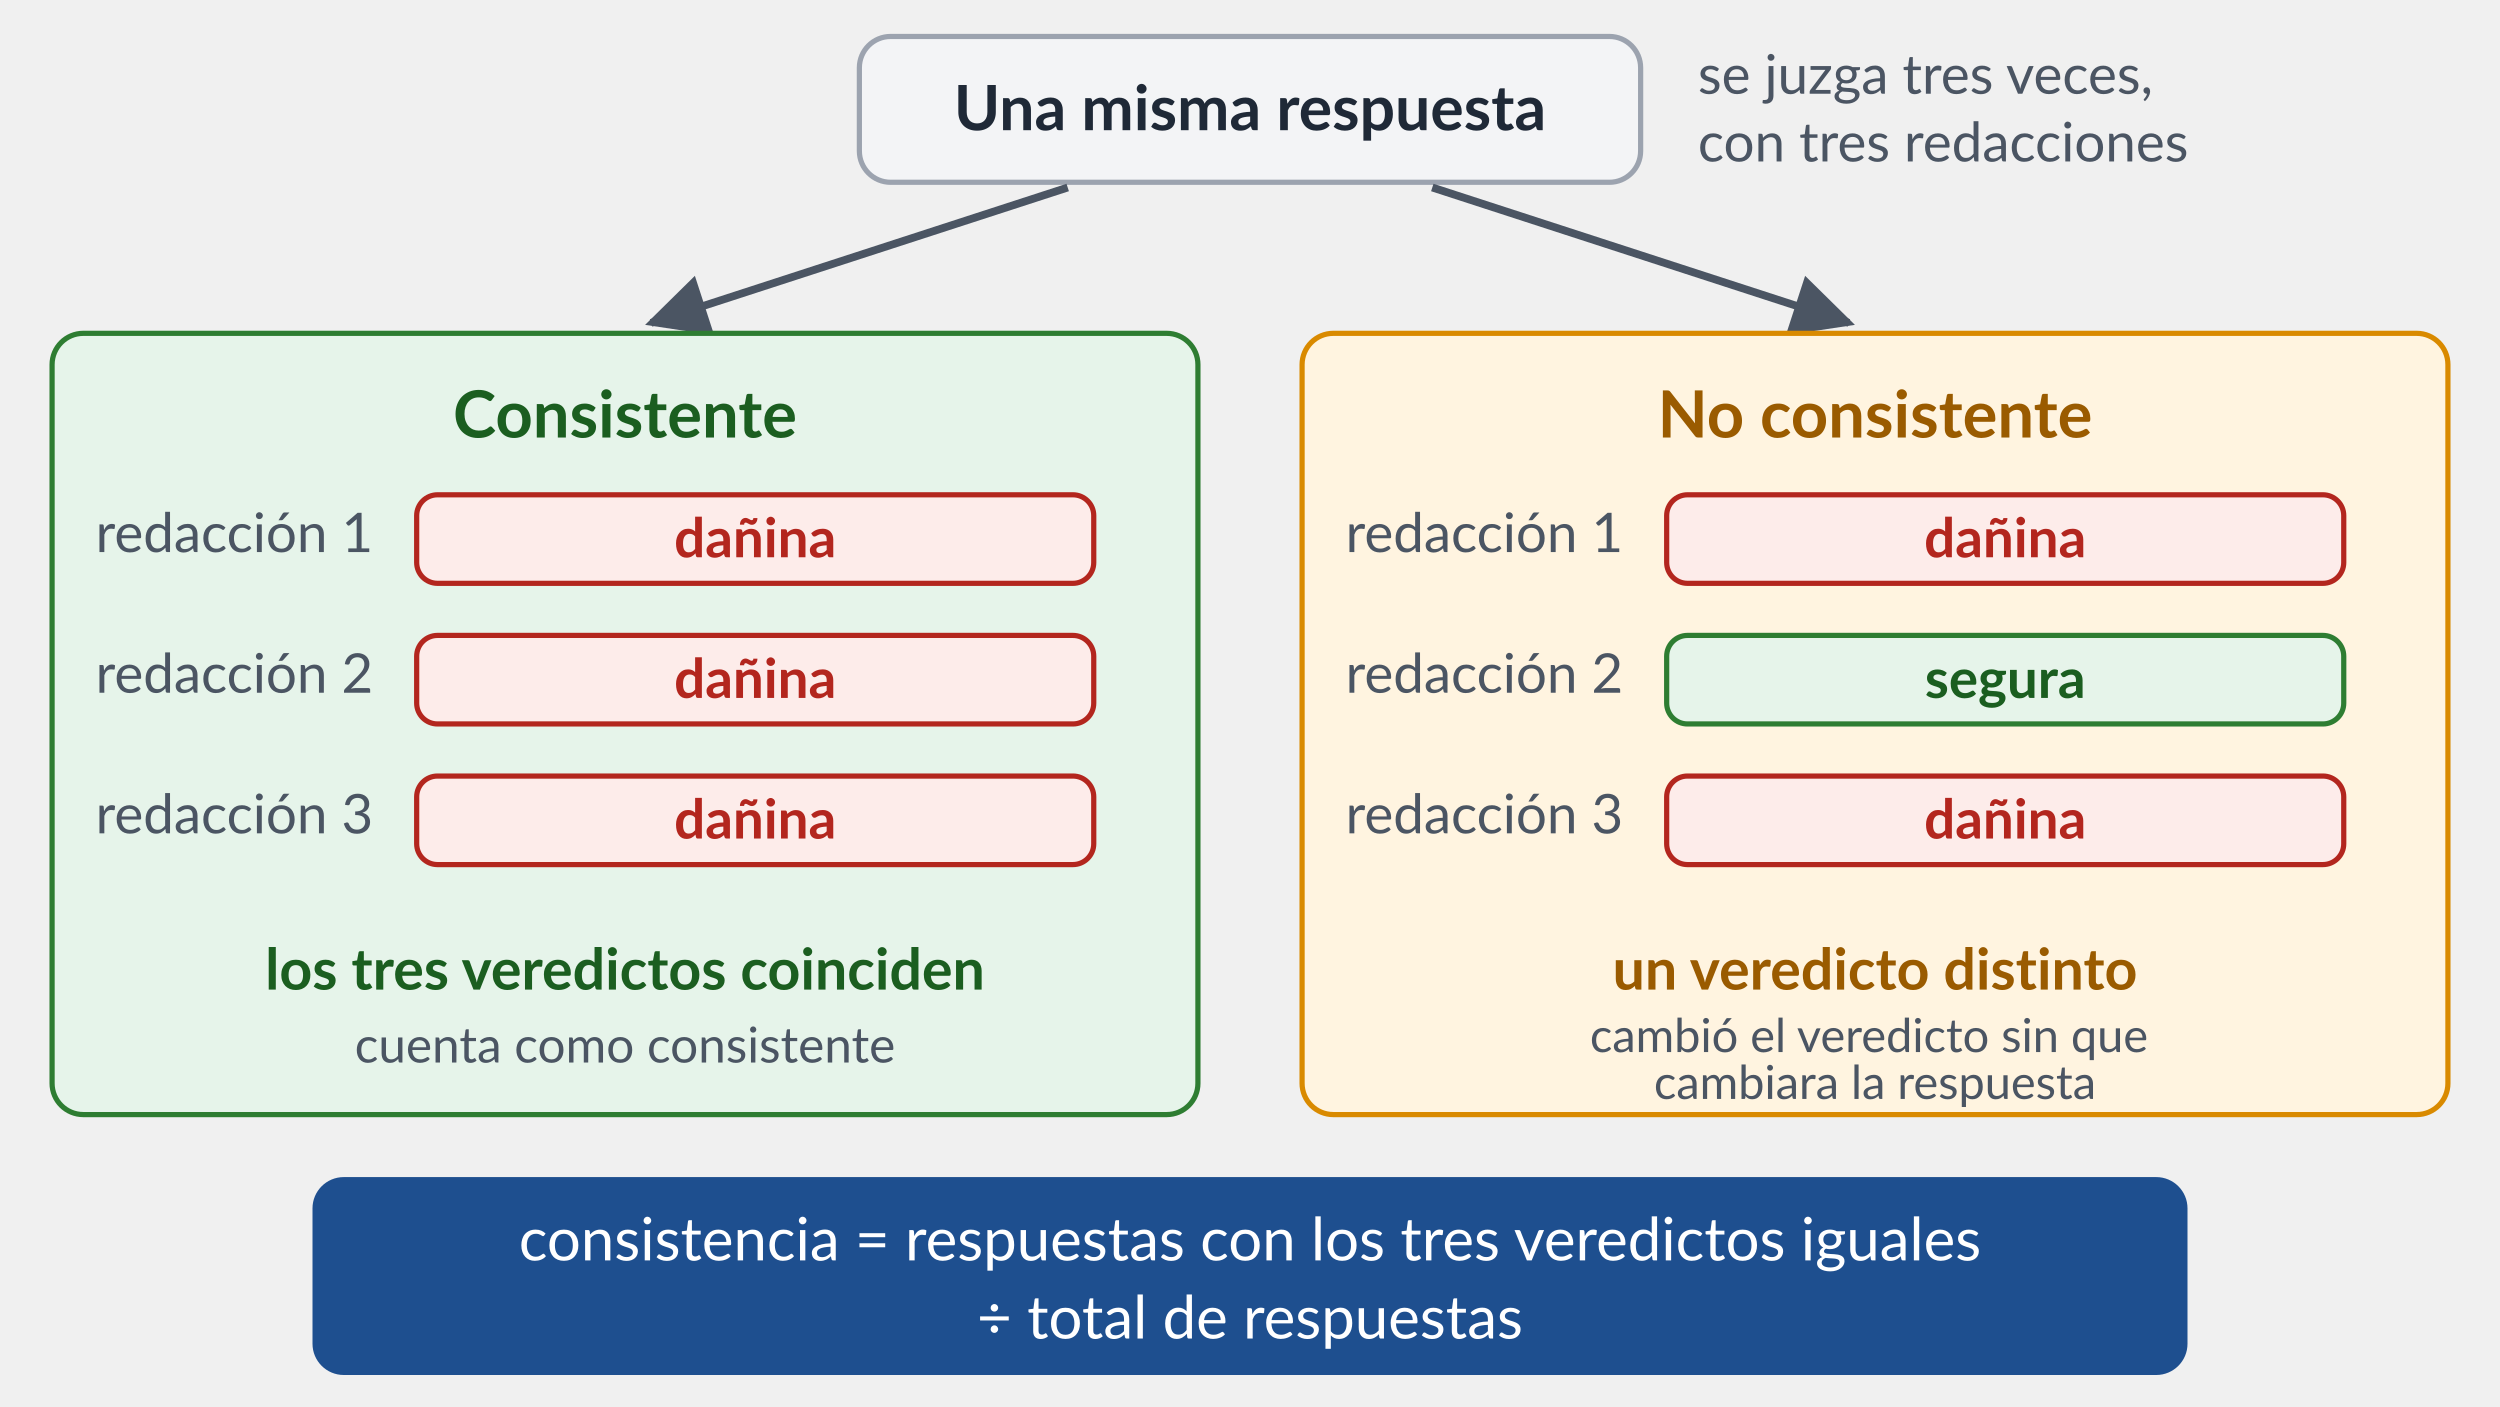
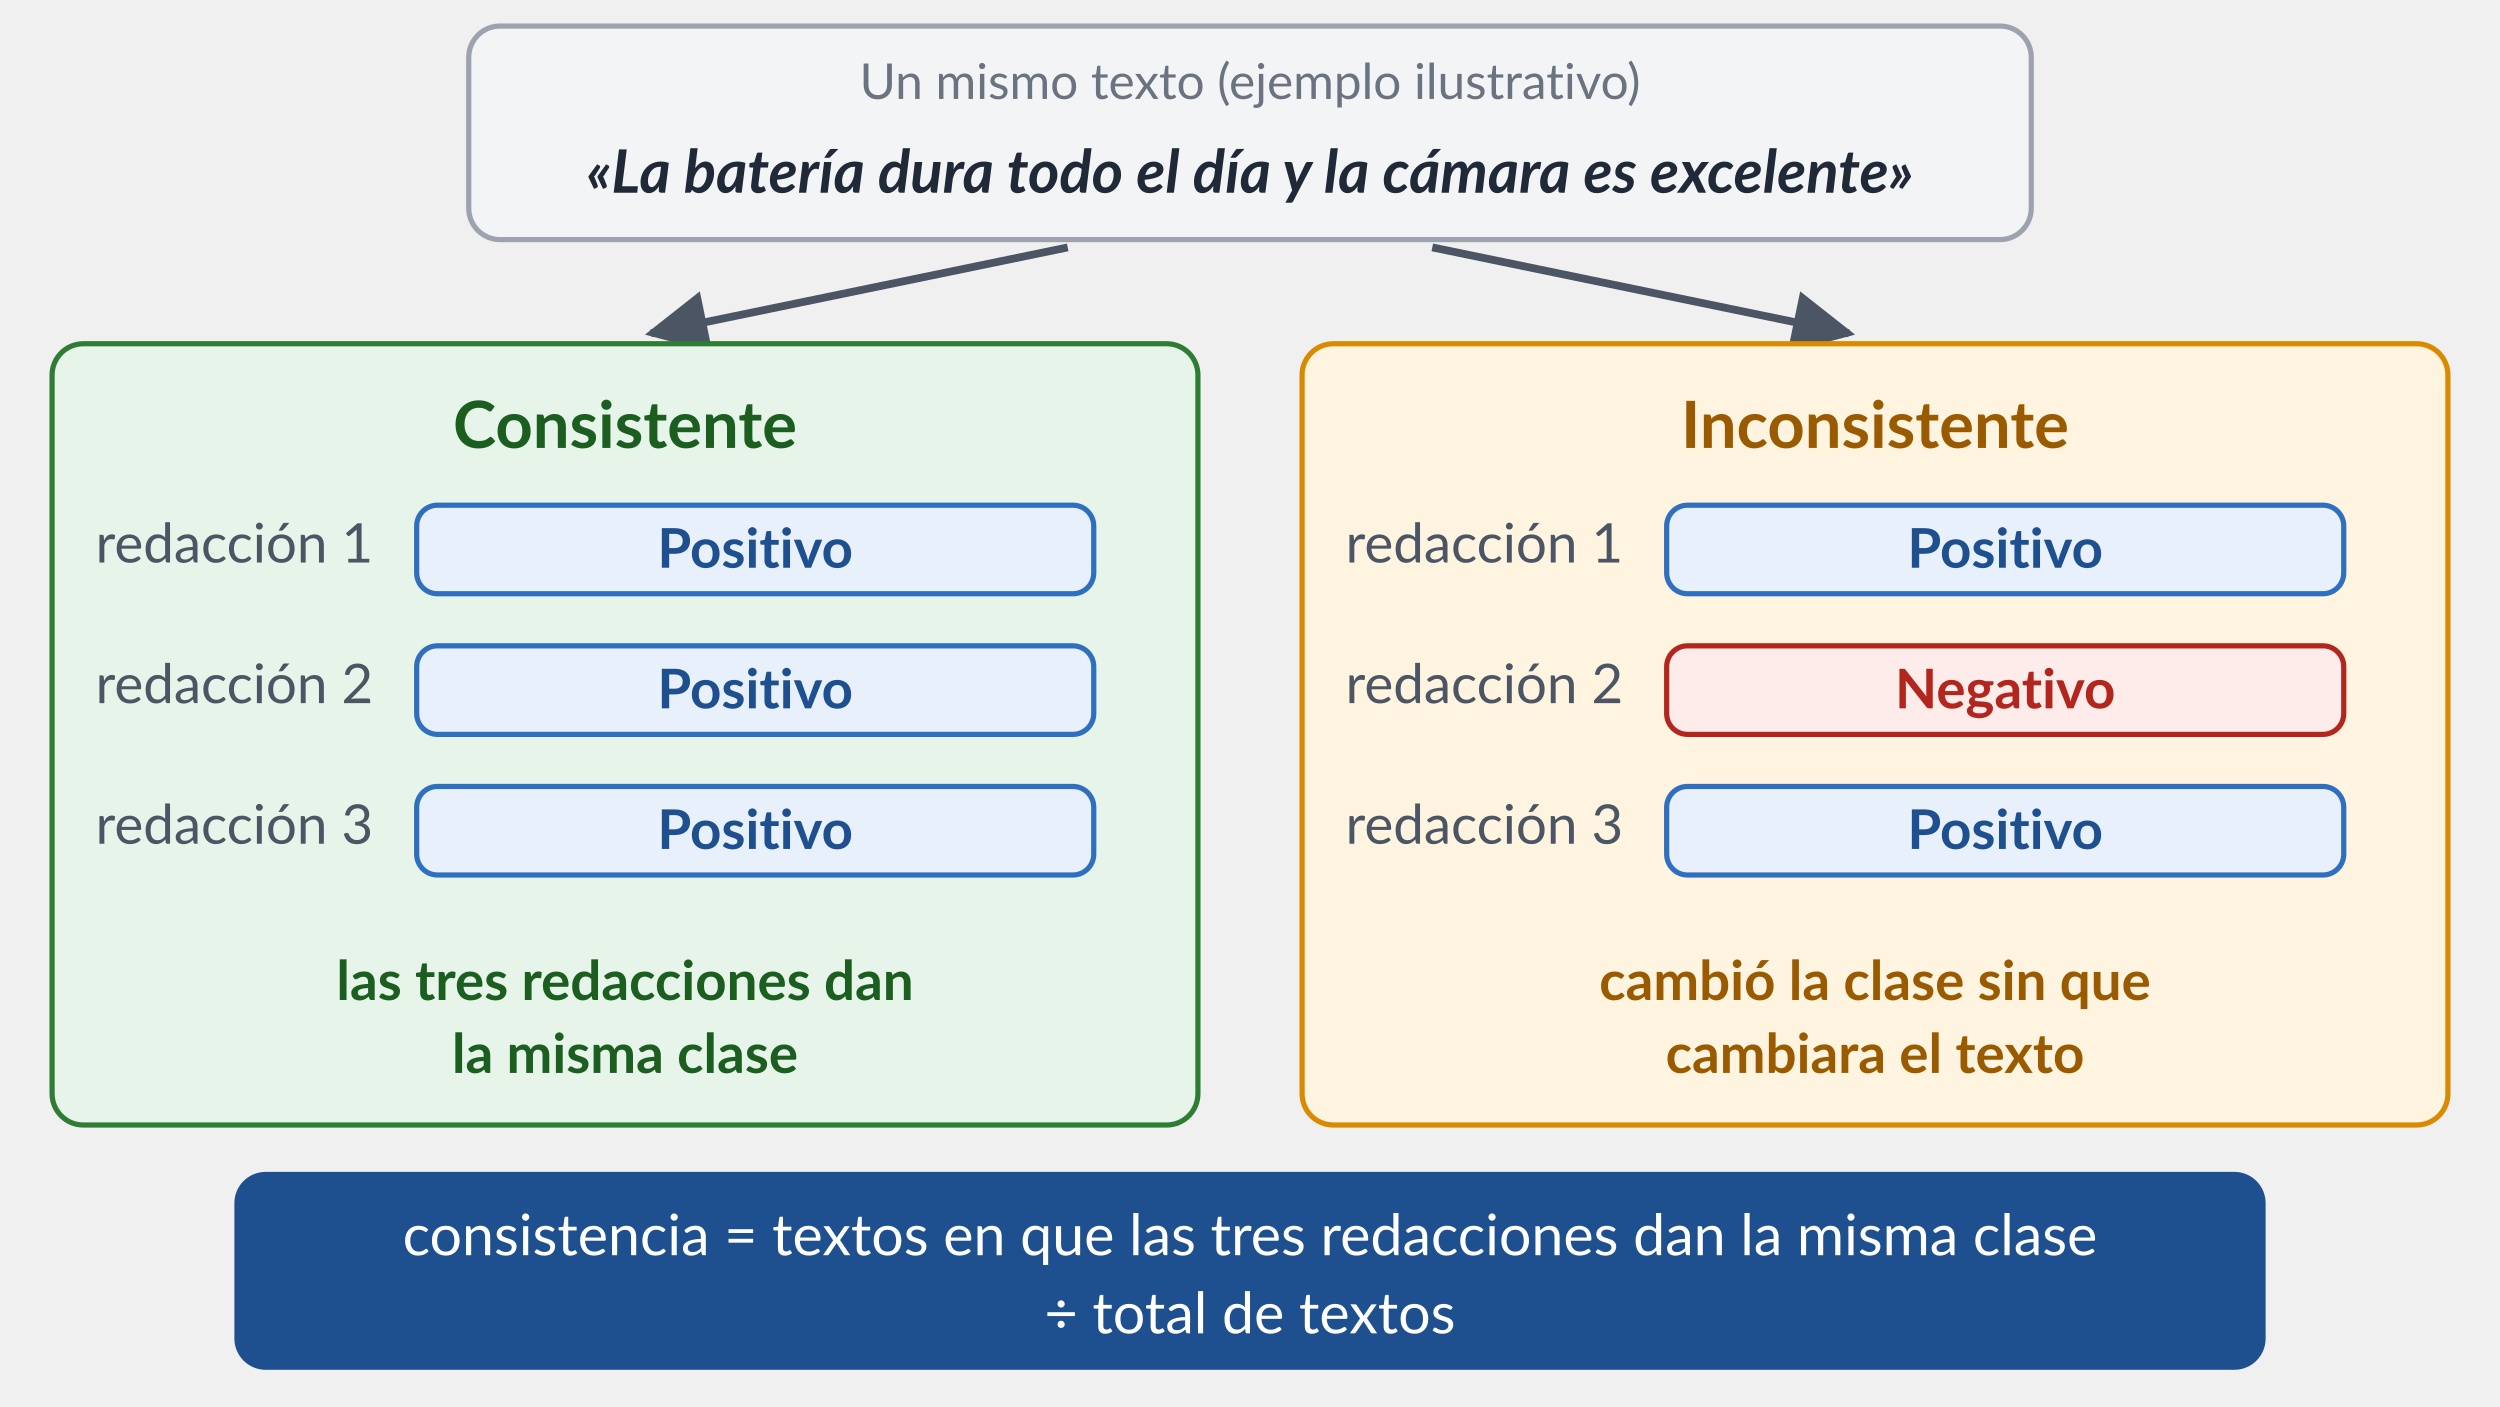
<svg xmlns="http://www.w3.org/2000/svg" viewBox="0 0 960 540" font-family="Lato, 'Helvetica Neue', Arial, sans-serif">
  <defs>
    <marker id="a" viewBox="0 0 10 10" refX="9" refY="5" markerWidth="8" markerHeight="8" orient="auto">
      <path d="M0,0 L10,5 L0,10 z" fill="#4b5563" />
    </marker>
  </defs>
-   <rect x="330" y="14" width="300" height="56" rx="12" fill="#f3f4f6" stroke="#9ca3af" stroke-width="2" />
-   <text x="480" y="50" font-size="24" font-weight="700" fill="#1f2937" text-anchor="middle">Una misma respuesta</text>
-   <text font-size="21" fill="#4b5563">
-     <tspan x="652" y="36">se juzga tres veces,</tspan>
-     <tspan x="652" y="62">con tres redacciones</tspan>
-   </text>
-   <line x1="410" y1="72" x2="250" y2="124" stroke="#4b5563" stroke-width="3" marker-end="url(#a)" />
-   <line x1="550" y1="72" x2="710" y2="124" stroke="#4b5563" stroke-width="3" marker-end="url(#a)" />
-   <rect x="20" y="128" width="440" height="300" rx="12" fill="#e6f4ea" stroke="#2e7d32" stroke-width="2" />
-   <text x="240" y="168" font-size="25" font-weight="700" fill="#1b5e20" text-anchor="middle">Consistente</text>
+   <rect x="180" y="10" width="600" height="82" rx="12" fill="#f3f4f6" stroke="#9ca3af" stroke-width="2" />
+   <text x="480" y="38" font-size="19" fill="#6b7280" text-anchor="middle">Un mismo texto (ejemplo ilustrativo)</text>
+   <text x="480" y="74" font-size="23" font-style="italic" font-weight="700" fill="#1f2937" text-anchor="middle">«La batería dura todo el día y la cámara es excelente»</text>
+   <line x1="410" y1="95" x2="250" y2="128" stroke="#4b5563" stroke-width="3" marker-end="url(#a)" />
+   <line x1="550" y1="95" x2="710" y2="128" stroke="#4b5563" stroke-width="3" marker-end="url(#a)" />
+   <rect x="20" y="132" width="440" height="300" rx="12" fill="#e6f4ea" stroke="#2e7d32" stroke-width="2" />
+   <text x="240" y="172" font-size="25" font-weight="700" fill="#1b5e20" text-anchor="middle">Consistente</text>
  <g font-size="21" text-anchor="middle">
-     <text x="90" y="212" fill="#4b5563">redacción 1</text>
-     <rect x="160" y="190" width="260" height="34" rx="8" fill="#fdecea" stroke="#b3261e" stroke-width="2" />
-     <text x="290" y="214" font-weight="700" fill="#b3261e">dañina</text>
-     <text x="90" y="266" fill="#4b5563">redacción 2</text>
-     <rect x="160" y="244" width="260" height="34" rx="8" fill="#fdecea" stroke="#b3261e" stroke-width="2" />
-     <text x="290" y="268" font-weight="700" fill="#b3261e">dañina</text>
-     <text x="90" y="320" fill="#4b5563">redacción 3</text>
-     <rect x="160" y="298" width="260" height="34" rx="8" fill="#fdecea" stroke="#b3261e" stroke-width="2" />
-     <text x="290" y="322" font-weight="700" fill="#b3261e">dañina</text>
+     <text x="90" y="216" fill="#4b5563">redacción 1</text>
+     <rect x="160" y="194" width="260" height="34" rx="8" fill="#e8f0fb" stroke="#2f6fbf" stroke-width="2" />
+     <text x="290" y="218" font-weight="700" fill="#1e4f8f">Positivo</text>
+     <text x="90" y="270" fill="#4b5563">redacción 2</text>
+     <rect x="160" y="248" width="260" height="34" rx="8" fill="#e8f0fb" stroke="#2f6fbf" stroke-width="2" />
+     <text x="290" y="272" font-weight="700" fill="#1e4f8f">Positivo</text>
+     <text x="90" y="324" fill="#4b5563">redacción 3</text>
+     <rect x="160" y="302" width="260" height="34" rx="8" fill="#e8f0fb" stroke="#2f6fbf" stroke-width="2" />
+     <text x="290" y="326" font-weight="700" fill="#1e4f8f">Positivo</text>
  </g>
-   <text x="240" y="380" font-size="22" font-weight="700" fill="#1b5e20" text-anchor="middle">los tres veredictos coinciden</text>
-   <text x="240" y="408" font-size="19" fill="#4b5563" text-anchor="middle">cuenta como consistente</text>
-   <rect x="500" y="128" width="440" height="300" rx="12" fill="#fff4e0" stroke="#d98a00" stroke-width="2" />
-   <text x="720" y="168" font-size="25" font-weight="700" fill="#9a5b00" text-anchor="middle">No consistente</text>
+   <text x="240" y="384" font-size="21" font-weight="700" fill="#1b5e20" text-anchor="middle">las tres redacciones dan</text>
+   <text x="240" y="412" font-size="21" font-weight="700" fill="#1b5e20" text-anchor="middle">la misma clase</text>
+   <rect x="500" y="132" width="440" height="300" rx="12" fill="#fff4e0" stroke="#d98a00" stroke-width="2" />
+   <text x="720" y="172" font-size="25" font-weight="700" fill="#9a5b00" text-anchor="middle">Inconsistente</text>
  <g font-size="21" text-anchor="middle">
-     <text x="570" y="212" fill="#4b5563">redacción 1</text>
-     <rect x="640" y="190" width="260" height="34" rx="8" fill="#fdecea" stroke="#b3261e" stroke-width="2" />
-     <text x="770" y="214" font-weight="700" fill="#b3261e">dañina</text>
-     <text x="570" y="266" fill="#4b5563">redacción 2</text>
-     <rect x="640" y="244" width="260" height="34" rx="8" fill="#e6f4ea" stroke="#2e7d32" stroke-width="2" />
-     <text x="770" y="268" font-weight="700" fill="#1b5e20">segura</text>
-     <text x="570" y="320" fill="#4b5563">redacción 3</text>
-     <rect x="640" y="298" width="260" height="34" rx="8" fill="#fdecea" stroke="#b3261e" stroke-width="2" />
-     <text x="770" y="322" font-weight="700" fill="#b3261e">dañina</text>
+     <text x="570" y="216" fill="#4b5563">redacción 1</text>
+     <rect x="640" y="194" width="260" height="34" rx="8" fill="#e8f0fb" stroke="#2f6fbf" stroke-width="2" />
+     <text x="770" y="218" font-weight="700" fill="#1e4f8f">Positivo</text>
+     <text x="570" y="270" fill="#4b5563">redacción 2</text>
+     <rect x="640" y="248" width="260" height="34" rx="8" fill="#fdecea" stroke="#b3261e" stroke-width="2" />
+     <text x="770" y="272" font-weight="700" fill="#b3261e">Negativo</text>
+     <text x="570" y="324" fill="#4b5563">redacción 3</text>
+     <rect x="640" y="302" width="260" height="34" rx="8" fill="#e8f0fb" stroke="#2f6fbf" stroke-width="2" />
+     <text x="770" y="326" font-weight="700" fill="#1e4f8f">Positivo</text>
  </g>
-   <text x="720" y="380" font-size="22" font-weight="700" fill="#9a5b00" text-anchor="middle">un veredicto distinto</text>
-   <text font-size="18" fill="#4b5563" text-anchor="middle">
-     <tspan x="720" y="404">cambió el veredicto sin que</tspan>
-     <tspan x="720" y="422">cambiara la respuesta</tspan>
-   </text>
-   <rect x="120" y="452" width="720" height="76" rx="12" fill="#1e4f8f" />
-   <text x="480" y="484" font-size="23" fill="#ffffff" text-anchor="middle">consistencia = respuestas con los tres veredictos iguales</text>
-   <text x="480" y="514" font-size="23" fill="#ffffff" text-anchor="middle">÷ total de respuestas</text>
+   <text x="720" y="384" font-size="21" font-weight="700" fill="#9a5b00" text-anchor="middle">cambió la clase sin que</text>
+   <text x="720" y="412" font-size="21" font-weight="700" fill="#9a5b00" text-anchor="middle">cambiara el texto</text>
+   <rect x="90" y="450" width="780" height="76" rx="12" fill="#1e4f8f" />
+   <text x="480" y="482" font-size="22" fill="#ffffff" text-anchor="middle">consistencia = textos en que las tres redacciones dan la misma clase</text>
+   <text x="480" y="512" font-size="22" fill="#ffffff" text-anchor="middle">÷ total de textos</text>
</svg>
